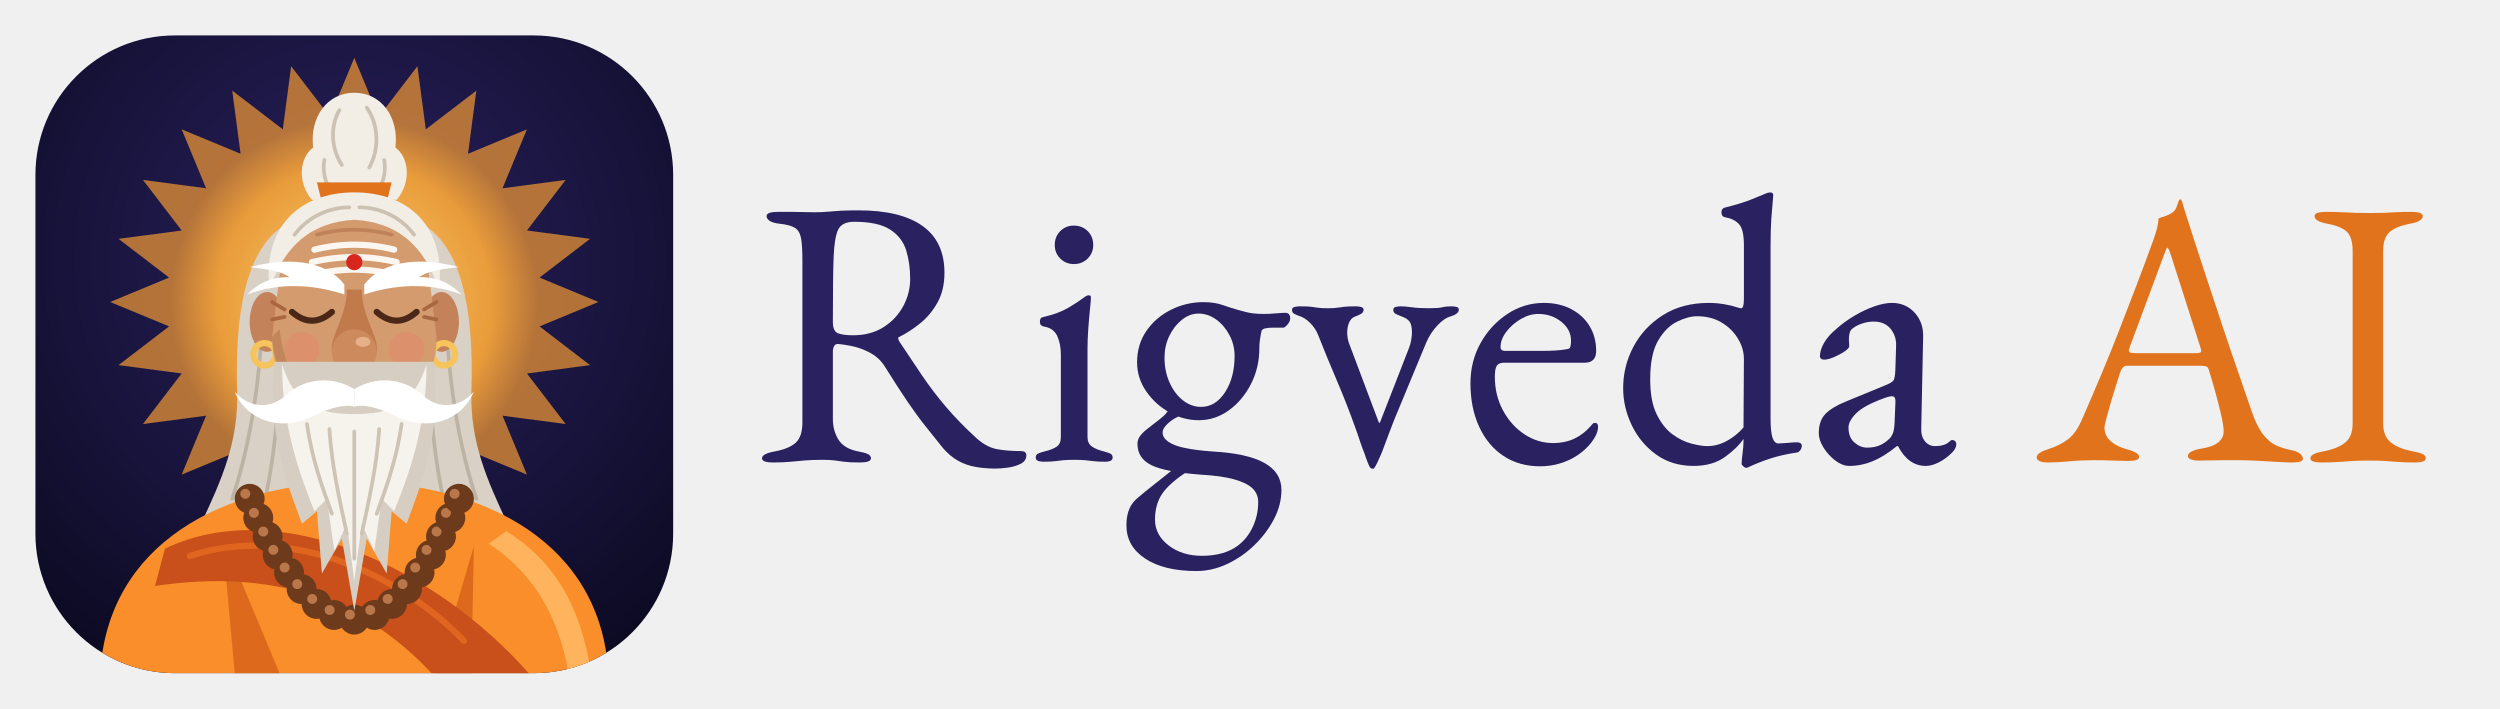
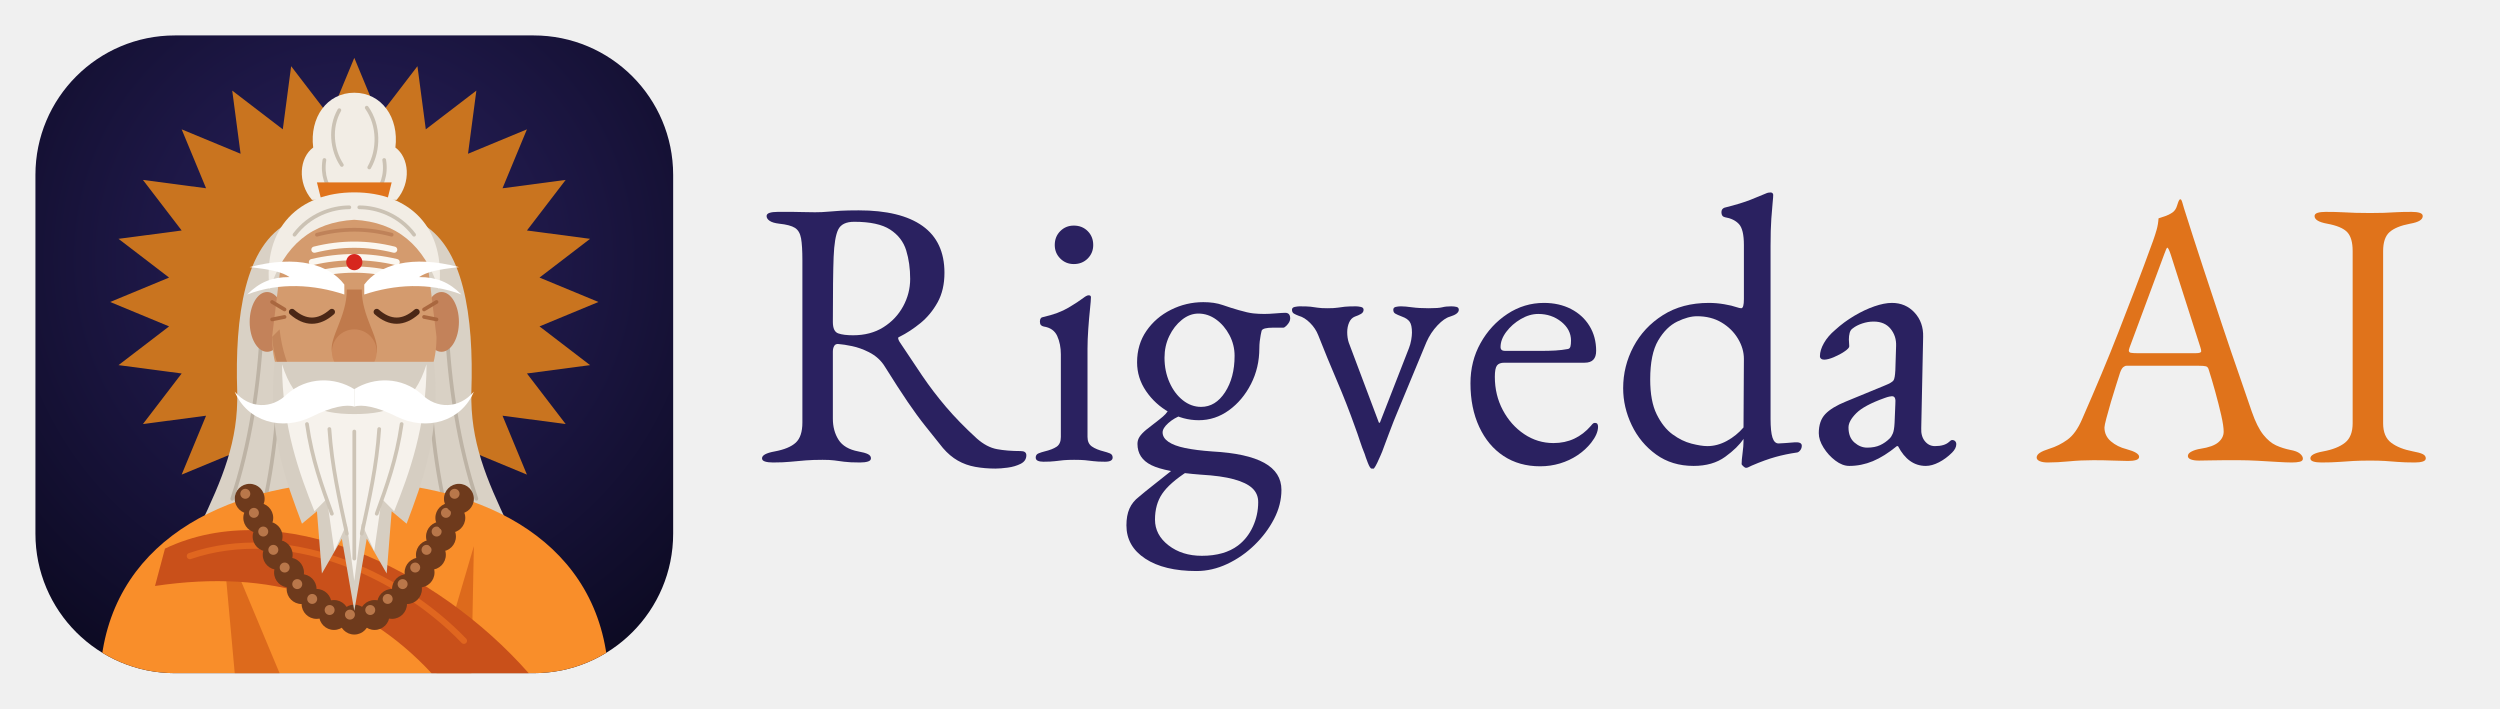
<svg xmlns="http://www.w3.org/2000/svg" viewBox="0 0 1129 320" role="img" aria-label="Rigveda AI">
  <g transform="translate(16 16) scale(0.5625)">
    <defs>
      <clipPath id="tile">
        <rect width="512" height="512" rx="112" />
      </clipPath>
      <radialGradient id="night" cx="50%" cy="35%" r="75%">
        <stop offset="0" stop-color="#2a2160" />
        <stop offset="1" stop-color="#0c0a22" />
      </radialGradient>
      <radialGradient id="glow" cx="50%" cy="50%" r="50%">
        <stop offset="0" stop-color="#ffd27a" />
        <stop offset=".75" stop-color="#f6a63a" stop-opacity=".8" />
        <stop offset="1" stop-color="#f6a63a" stop-opacity="0" />
      </radialGradient>
      <g id="sidehair">
        <path d="M204 150 C168 168 160 226 162 286 C163 326 150 356 132 394 L164 380 L166 412 L190 380 L198 404 L212 340 L214 220 Z" fill="#d9d1c5" />
        <path d="M182 230 C180 280 172 330 158 372 M196 250 C196 300 192 340 182 384" fill="none" stroke="#bdb3a5" stroke-width="3" stroke-linecap="round" />
      </g>
      <g id="brow">
        <path d="M248 200 C236 184 210 176 172 186 C190 188 198 190 204 194 C190 194 180 198 170 208 C196 198 224 200 248 208 Z" fill="#ffffff" />
      </g>
      <g id="moustache">
        <path d="M256 280 C240 270 218 270 202 284 C190 296 172 296 160 282 C170 306 198 314 222 302 C238 294 250 292 256 294 Z" fill="#ffffff" />
      </g>
      <g id="earring">
        <circle cx="184" cy="256" r="9" fill="none" stroke="#f6c45a" stroke-width="5" />
      </g>
    </defs>
    <g clip-path="url(#tile)">
      <rect width="512" height="512" fill="url(#night)" />
-       <polygon points="452.0,214.0 404.7,233.6 445.3,264.7 394.6,271.4 425.7,312.0 375.0,305.3 394.6,352.6 347.3,333.0 354.0,383.7 313.4,352.6 306.7,403.3 275.6,362.7 256.0,410.0 236.4,362.7 205.3,403.3 198.6,352.6 158.0,383.7 164.7,333.0 117.4,352.6 137.0,305.3 86.3,312.0 117.4,271.4 66.7,264.7 107.3,233.6 60.0,214.0 107.3,194.4 66.7,163.3 117.4,156.6 86.3,116.0 137.0,122.7 117.4,75.4 164.7,95.0 158.0,44.3 198.6,75.4 205.3,24.7 236.4,65.3 256.0,18.0 275.6,65.3 306.7,24.7 313.4,75.4 354.0,44.3 347.3,95.0 394.6,75.4 375.0,122.7 425.7,116.0 394.6,156.6 445.3,163.3 404.7,194.4" fill="#f39a33" opacity=".7" />
-       <circle cx="256" cy="214" r="148" fill="url(#glow)" />
+       <polygon points="452.0,214.0 404.7,233.6 445.3,264.7 394.6,271.4 425.7,312.0 375.0,305.3 394.6,352.6 347.3,333.0 354.0,383.7 313.4,352.6 306.7,403.3 275.6,362.7 256.0,410.0 236.4,362.7 205.3,403.3 198.6,352.6 158.0,383.7 164.7,333.0 117.4,352.6 137.0,305.3 86.3,312.0 117.4,271.4 66.7,264.7 107.3,233.6 60.0,214.0 107.3,194.4 66.7,163.3 117.4,156.6 86.3,116.0 137.0,122.7 117.4,75.4 164.7,95.0 158.0,44.3 198.6,75.4 205.3,24.7 236.4,65.3 256.0,18.0 275.6,65.3 306.7,24.7 313.4,75.4 354.0,44.3 347.3,95.0 394.6,75.4 375.0,122.7 425.7,116.0 394.6,156.6 445.3,163.3 404.7,194.4" fill="#c9741f" />
      <use href="#sidehair" />
      <use href="#sidehair" transform="translate(512 0) scale(-1 1)" />
      <path d="M52 512 C58 408 150 360 256 358 C362 360 454 408 460 512 Z" fill="#f98e2a" />
-       <path d="M378 398 C414 420 438 456 446 512 L428 512 C420 466 400 432 364 408 Z" fill="#ffb35c" />
      <path d="M150 402 L196 512 L160 512 Z M352 410 L322 512 L350 512 Z" fill="#dd6a1c" />
      <path d="M104 412 C196 368 322 428 396 512 L318 512 C262 452 190 428 96 442 Z" fill="#c9501a" />
      <path d="M124 418 C200 392 290 430 344 486" fill="none" stroke="#e0661f" stroke-width="5" stroke-linecap="round" />
      <rect x="228" y="290" width="56" height="84" rx="18" fill="#b8784e" />
      <circle cx="172.0" cy="372.0" r="12" fill="#6e3a1c" />
      <circle cx="168.5" cy="368.0" r="4" fill="#b9774a" />
      <circle cx="178.9" cy="387.3" r="12" fill="#6e3a1c" />
      <circle cx="175.4" cy="383.3" r="4" fill="#b9774a" />
      <circle cx="186.4" cy="402.3" r="12" fill="#6e3a1c" />
      <circle cx="182.9" cy="398.3" r="4" fill="#b9774a" />
      <circle cx="194.5" cy="417.0" r="12" fill="#6e3a1c" />
      <circle cx="191.0" cy="413.0" r="4" fill="#b9774a" />
      <circle cx="203.6" cy="431.2" r="12" fill="#6e3a1c" />
      <circle cx="200.1" cy="427.2" r="4" fill="#b9774a" />
      <circle cx="213.7" cy="444.5" r="12" fill="#6e3a1c" />
      <circle cx="210.2" cy="440.5" r="4" fill="#b9774a" />
      <circle cx="225.7" cy="456.4" r="12" fill="#6e3a1c" />
      <circle cx="222.2" cy="452.4" r="4" fill="#b9774a" />
      <circle cx="239.7" cy="465.3" r="12" fill="#6e3a1c" />
      <circle cx="236.2" cy="461.3" r="4" fill="#b9774a" />
      <circle cx="256.0" cy="469.0" r="12" fill="#6e3a1c" />
      <circle cx="252.5" cy="465.0" r="4" fill="#b9774a" />
      <circle cx="272.3" cy="465.3" r="12" fill="#6e3a1c" />
      <circle cx="268.8" cy="461.3" r="4" fill="#b9774a" />
      <circle cx="286.3" cy="456.4" r="12" fill="#6e3a1c" />
      <circle cx="282.8" cy="452.4" r="4" fill="#b9774a" />
      <circle cx="298.3" cy="444.5" r="12" fill="#6e3a1c" />
      <circle cx="294.8" cy="440.5" r="4" fill="#b9774a" />
      <circle cx="308.4" cy="431.2" r="12" fill="#6e3a1c" />
      <circle cx="304.9" cy="427.2" r="4" fill="#b9774a" />
      <circle cx="317.5" cy="417.0" r="12" fill="#6e3a1c" />
      <circle cx="314.0" cy="413.0" r="4" fill="#b9774a" />
      <circle cx="325.6" cy="402.3" r="12" fill="#6e3a1c" />
      <circle cx="322.1" cy="398.3" r="4" fill="#b9774a" />
      <circle cx="333.1" cy="387.3" r="12" fill="#6e3a1c" />
      <circle cx="329.6" cy="383.3" r="4" fill="#b9774a" />
      <circle cx="340.0" cy="372.0" r="12" fill="#6e3a1c" />
      <circle cx="336.5" cy="368.0" r="4" fill="#b9774a" />
      <ellipse cx="186" cy="230" rx="14" ry="24" fill="#c3825a" />
      <ellipse cx="326" cy="230" rx="14" ry="24" fill="#c3825a" />
-       <use href="#earring" />
-       <use href="#earring" transform="translate(512 0) scale(-1 1)" />
      <path d="M198 176 C198 140 222 128 256 128 C290 128 314 140 314 176 L322 242 C322 282 298 308 256 308 C214 308 190 282 190 242 Z" fill="#d49b6e" />
      <path d="M190 242 C192 274 212 300 240 306 C214 290 200 270 196 236 Z" fill="#c3855a" />
-       <circle cx="214" cy="252" r="14" fill="#e3876a" opacity=".55" />
-       <circle cx="298" cy="252" r="14" fill="#e3876a" opacity=".55" />
      <path d="M226 160 Q256 152 286 160" fill="none" stroke="#bf8259" stroke-width="3" stroke-linecap="round" />
      <path d="M224 172 Q256 164 288 172 M222 182 Q256 174 290 182 M224 192 Q256 184 288 192" fill="none" stroke="#fbf7f0" stroke-width="5" stroke-linecap="round" />
      <circle cx="256" cy="182" r="6.5" fill="#d7261e" />
      <path d="M206 222 Q222 236 238 222 M274 222 Q290 236 306 222" fill="none" stroke="#4a2716" stroke-width="5" stroke-linecap="round" />
      <path d="M200 220 L190 214 M200 226 L190 228 M312 220 L322 214 M312 226 L322 228" fill="none" stroke="#a9673f" stroke-width="3" stroke-linecap="round" />
      <path d="M250 204 C250 226 236 242 238 254 C242 268 270 268 274 254 C276 242 262 226 262 204 Z" fill="#c07a4c" />
      <circle cx="256" cy="254" r="18" fill="#cd8a5c" />
-       <ellipse cx="263" cy="246" rx="6" ry="4" fill="#e6b088" />
      <path d="M256 46 C234 46 220 66 223 90 C212 98 210 118 222 132 L290 132 C302 118 300 98 289 90 C292 66 278 46 256 46 Z" fill="#f2ede5" />
      <path d="M244 60 C236 74 238 92 246 104 M266 58 C276 72 276 92 268 106 M232 100 C230 112 234 122 240 128 M280 100 C282 112 278 122 272 128" fill="none" stroke="#cbc2b4" stroke-width="3" stroke-linecap="round" />
      <path d="M226 118 H286 L282 134 H230 Z" fill="#e0731b" />
      <path d="M188 204 C182 154 212 126 256 126 C300 126 330 154 324 204 C312 168 290 150 256 148 C222 150 200 168 188 204 Z" fill="#f2ede5" />
      <path d="M208 160 C220 144 238 138 252 138 M304 160 C292 144 274 138 260 138" fill="none" stroke="#cbc2b4" stroke-width="3" stroke-linecap="round" />
      <use href="#brow" />
      <use href="#brow" transform="translate(512 0) scale(-1 1)" />
      <path d="M192 262 C186 320 202 360 214 392 L226 382 L230 432 L246 404 L256 462 L266 404 L282 432 L286 382 L298 392 C310 360 326 320 320 262 Z" fill="#d6cec2" />
      <path d="M198 264 C198 314 212 352 224 382 L234 372 L240 414 L250 392 L256 438 L262 392 L272 414 L278 372 L288 382 C300 352 314 314 314 264 C304 296 286 304 256 304 C226 304 208 296 198 264 Z" fill="#f6f2ec" />
      <path d="M218 312 C222 340 230 362 238 384 M236 316 C238 346 244 372 250 400 M256 318 L256 420 M276 316 C274 346 268 372 262 400 M294 312 C290 340 282 362 274 384" fill="none" stroke="#cdc4b6" stroke-width="3" stroke-linecap="round" />
      <g transform="translate(0 4)">
        <use href="#moustache" />
        <use href="#moustache" transform="translate(512 0) scale(-1 1)" />
      </g>
    </g>
  </g>
  <g fill="#2a2160">
    <path transform="translate(340.0 208) scale(0.172 -0.172)" d="M637 -21Q609 -21 584.0 -16.5Q559 -12 538.0 0.0Q517 12 499 33Q475 63 453.0 90.5Q431 118 406.5 154.0Q382 190 347 246Q332 271 304 285Q282 296 260.5 300.5Q239 305 225 306Q217 307 213.5 301.0Q210 295 210 286V110Q210 78 225.0 54.5Q240 31 277 24Q294 21 302.0 17.0Q310 13 310 6Q310 0 302.0 -2.5Q294 -5 281 -5Q254 -5 239.5 -3.0Q225 -1 213.5 0.5Q202 2 183 2Q158 2 138.5 0.5Q119 -1 99.5 -3.0Q80 -5 53 -5Q40 -5 32.0 -2.5Q24 0 24 6Q24 18 57 24Q95 31 112.5 47.0Q130 63 130 100V526Q130 564 126.5 583.5Q123 603 110.5 611.0Q98 619 69 622Q52 624 44.0 629.5Q36 635 36 642Q36 648 44.0 650.5Q52 653 65 653Q92 653 105.5 653.0Q119 653 131.0 652.5Q143 652 163 652Q182 652 197.0 653.5Q212 655 230.5 656.0Q249 657 278 657Q388 657 445.5 616.0Q503 575 503 493Q503 448 485.0 415.5Q467 383 440.0 361.0Q413 339 385 325Q381 324 381.5 320.5Q382 317 385 312Q416 265 444.5 223.0Q473 181 507.0 141.0Q541 101 588 58Q614 35 641.0 30.0Q668 25 703 25Q718 25 718 14Q718 -1 703.0 -8.5Q688 -16 669.0 -18.5Q650 -21 637 -21ZM263 329Q309 329 342.5 350.0Q376 371 394.5 405.0Q413 439 413 477Q413 518 402.5 552.0Q392 586 360.5 606.5Q329 627 266 627Q234 627 224.0 606.5Q214 586 212 534Q211 509 210.5 466.5Q210 424 210 364Q210 339 224.0 334.0Q238 329 263 329Z" />
    <path transform="translate(463.6 208) scale(0.172 -0.172)" d="M44 -3Q35 -3 29.5 -0.5Q24 2 24 8Q24 16 31.5 19.0Q39 22 47 24Q68 29 79.0 36.5Q90 44 90 62V279Q90 306 80.5 327.0Q71 348 45 352Q40 353 37.5 356.0Q35 359 35 365Q35 376 44 377Q84 386 110.0 401.5Q136 417 149 427Q158 434 163 434Q169 434 169 429Q169 421 166.5 397.5Q164 374 162.0 345.5Q160 317 160 294V62Q160 45 171.5 37.0Q183 29 203 24Q211 22 218.5 19.0Q226 16 226 8Q226 -3 206 -3Q187 -3 175.5 -1.5Q164 0 153.5 1.0Q143 2 125 2Q108 2 97.0 1.0Q86 0 75.0 -1.5Q64 -3 44 -3ZM124 516Q103 516 88.5 530.5Q74 545 74 566Q74 588 88.5 602.5Q103 617 124 617Q146 617 160.5 602.5Q175 588 175 566Q175 545 160.5 530.5Q146 516 124 516Z" />
    <path transform="translate(506.8 208) scale(0.172 -0.172)" d="M195 -290Q110 -290 60.5 -257.5Q11 -225 11 -170Q11 -144 19.0 -126.0Q27 -108 44 -95Q58 -83 81.5 -64.5Q105 -46 130 -26L172 -28Q124 -59 105.0 -87.0Q86 -115 86 -155Q86 -195 121.5 -222.5Q157 -250 209 -250Q268 -250 304 -223Q329 -204 343.0 -173.5Q357 -143 357 -109Q357 -87 341.5 -72.5Q326 -58 293.0 -49.0Q260 -40 207 -37Q113 -30 76.5 -12.0Q40 6 40 44Q40 54 45.5 62.5Q51 71 63 81Q86 99 97.0 107.5Q108 116 113.5 122.0Q119 128 124 137L158 120Q136 112 121.0 98.5Q106 85 106 74Q106 60 121.0 49.5Q136 39 165.0 33.0Q194 27 236 24Q328 19 373.0 -6.0Q418 -31 418 -77Q418 -116 398.5 -153.5Q379 -191 347.0 -222.0Q315 -253 275.5 -271.5Q236 -290 195 -290ZM207 141Q245 141 270.0 179.5Q295 218 295 275Q295 304 281.5 329.5Q268 355 246.5 370.5Q225 386 200 386Q177 386 156.5 369.5Q136 353 123.5 327.0Q111 301 111 270Q111 235 124.0 205.5Q137 176 159.0 158.5Q181 141 207 141ZM201 106Q160 106 123.0 127.0Q86 148 62.5 182.5Q39 217 39 258Q39 305 63.5 340.5Q88 376 128.0 396.0Q168 416 213 416Q242 416 263.5 408.5Q285 401 306 395Q330 388 344.0 386.5Q358 385 373 385Q385 385 403.0 386.5Q421 388 428 388Q441 388 441 373Q441 364 431 354Q426 349 423 349H396Q369 349 366 341Q365 337 363.5 329.5Q362 322 361.0 313.0Q360 304 360 295Q360 244 338.0 201.0Q316 158 280.0 132.0Q244 106 201 106Z" />
    <path transform="translate(582.6 208) scale(0.172 -0.172)" d="M214 -21Q210 -21 204.0 -5.5Q198 10 196 17Q189 34 183.0 52.5Q177 71 171 87Q149 149 123.5 208.5Q98 268 74 329Q67 347 52.5 361.5Q38 376 23 380Q15 383 10.0 386.0Q5 389 5 396Q5 402 12.5 403.5Q20 405 25 405Q45 405 54.0 404.0Q63 403 72.0 401.5Q81 400 98 400Q116 400 125.0 401.5Q134 403 144.0 404.0Q154 405 173 405Q178 405 185.5 403.5Q193 402 193 396Q193 389 186.0 385.0Q179 381 170 378Q160 374 155.0 362.5Q150 351 150 337Q150 330 151.0 323.0Q152 316 154 310L233 100Q234 99 234.5 99.0Q235 99 236 100L312 295Q316 305 318.0 316.5Q320 328 320 336Q320 356 314.0 364.5Q308 373 294 378Q281 383 276.0 386.0Q271 389 271 396Q271 402 277.5 403.5Q284 405 291 405Q302 405 320.0 402.5Q338 400 364 400Q390 400 399.5 402.5Q409 405 423 405Q431 405 437.0 403.5Q443 402 443 396Q443 385 420 378Q405 374 387.0 355.0Q369 336 358 311L280 123Q278 119 272.0 103.5Q266 88 259.0 69.5Q252 51 247.0 37.5Q242 24 242 24Q242 24 238.0 14.5Q234 5 229.0 -5.5Q224 -16 220 -21Z" />
    <path transform="translate(658.9 208) scale(0.172 -0.172)" d="M213 -15Q158 -15 117.0 12.0Q76 39 53.0 88.5Q30 138 30 203Q30 261 56.5 308.5Q83 356 127.0 385.0Q171 414 223 414Q263 414 294.0 398.0Q325 382 342.5 353.5Q360 325 360 288Q360 257 330 257H119Q105 257 99.5 249.5Q94 242 94 220Q94 172 115.0 132.5Q136 93 171.0 69.5Q206 46 248 46Q278 46 302.5 57.5Q327 69 346 91Q350 96 352.0 97.5Q354 99 357 99Q365 99 365 89Q365 70 347 47Q332 28 311.0 14.0Q290 0 265.0 -7.5Q240 -15 213 -15ZM121 288H212Q236 288 253.0 289.0Q270 290 286 293Q291 294 292.5 299.5Q294 305 294 315Q294 344 268.5 364.5Q243 385 208 385Q185 385 162.0 371.5Q139 358 124.0 338.0Q109 318 109 298Q109 288 121 288Z" />
    <path transform="translate(727.0 208) scale(0.172 -0.172)" d="M357 -19Q355 -19 350.5 -15.0Q346 -11 346 -9Q346 1 348.5 19.5Q351 38 351 51V57Q336 34 303.0 10.0Q270 -14 220 -14Q163 -14 121.5 16.0Q80 46 57.5 93.0Q35 140 35 190Q35 248 62.0 299.0Q89 350 139.5 382.0Q190 414 260 414Q280 414 300.5 410.5Q321 407 332 403Q341 400 345 400Q352 400 352 424V566Q352 607 339.0 621.0Q326 635 302 639Q293 641 293 652Q293 661 301 664Q345 675 370.0 685.0Q395 695 409 701Q413 703 416.5 703.5Q420 704 422 704Q428 704 429 698Q429 692 427.5 677.5Q426 663 424.0 635.0Q422 607 422 562V110Q422 76 427.0 60.5Q432 45 443 45Q448 45 460.5 46.0Q473 47 486 48Q504 49 504 39Q504 32 499.5 26.5Q495 21 490 21Q462 17 435.0 9.5Q408 2 373 -13Q365 -17 362.5 -18.0Q360 -19 357 -19ZM256 38Q282 38 307.0 51.5Q332 65 351 87L352 267Q352 294 336.5 320.0Q321 346 293.5 362.5Q266 379 229 379Q206 379 177.0 365.0Q148 351 127.0 315.5Q106 280 106 213Q106 156 123.0 121.5Q140 87 164.5 69.0Q189 51 214.5 44.5Q240 38 256 38Z" />
    <path transform="translate(815.0 208) scale(0.172 -0.172)" d="M117 -14Q99 -14 80.5 0.0Q62 14 49.5 34.0Q37 54 37 72Q37 104 54.0 122.0Q71 140 108 155L210 197Q230 205 233.5 211.0Q237 217 238 237L240 301Q241 327 225.5 346.0Q210 365 181 365Q166 365 151.0 360.0Q136 355 126 347Q120 343 118.0 335.0Q116 327 116 318Q116 314 116.5 309.0Q117 304 117 300Q117 295 104.5 286.5Q92 278 76.5 271.5Q61 265 51 265Q46 265 43.0 267.5Q40 270 40 274Q40 290 50.5 308.5Q61 327 80 343Q103 364 130.0 380.0Q157 396 183.0 405.0Q209 414 229 414Q265 414 288.5 388.5Q312 363 311 325L306 85Q305 64 315.5 51.0Q326 38 342 38Q367 38 379 49Q384 54 387 54Q392 54 395.0 51.0Q398 48 398 43Q398 32 387 21Q371 5 352.5 -4.5Q334 -14 318 -14Q272 -14 245 38H242Q209 11 179.0 -1.5Q149 -14 117 -14ZM164 34Q184 34 198.0 40.5Q212 47 223 58Q228 63 231.5 71.5Q235 80 236 99L238 148Q239 159 237.0 164.0Q235 169 229 169Q227 169 222.0 168.0Q217 167 209 164Q156 145 135.5 124.5Q115 104 115 87Q115 61 130.5 47.5Q146 34 164 34Z" />
  </g>
  <g fill="#e0731b">
    <path transform="translate(920.1 208) scale(0.172 -0.172)" d="M27 -5Q14 -5 6.0 -1.5Q-2 2 -2 8Q-2 15 6.5 20.5Q15 26 31 31Q57 39 79.0 55.0Q101 71 117 108Q145 172 168.5 228.0Q192 284 213.0 338.0Q234 392 256.5 450.5Q279 509 304 578Q309 592 313.0 606.0Q317 620 318 636Q327 639 336.0 642.0Q345 645 354 651Q363 657 366.5 669.0Q370 681 373 685Q374 686 375.5 686.0Q377 686 378 684Q380 680 381.5 674.0Q383 668 385 662Q409 586 435.0 507.0Q461 428 485.5 354.5Q510 281 530.5 222.5Q551 164 563 128Q577 88 593.0 68.0Q609 48 626.5 40.0Q644 32 664 28Q681 25 689.0 18.5Q697 12 697 5Q697 -1 689.0 -3.0Q681 -5 668 -5Q654 -5 630.0 -3.5Q606 -2 579.0 -0.5Q552 1 529 1Q510 1 490.0 1.0Q470 1 453.0 0.5Q436 0 424 0Q411 0 403.0 3.0Q395 6 395 12Q395 19 405.0 24.0Q415 29 428 31Q461 36 475.0 48.0Q489 60 489 76Q489 91 482.5 119.5Q476 148 467.0 180.5Q458 213 450 238Q448 246 442.5 247.5Q437 249 423 249H234Q230 249 225.5 245.5Q221 242 217 231Q214 221 207.0 199.5Q200 178 193.0 154.0Q186 130 181.0 111.0Q176 92 176 87Q176 65 193.0 50.5Q210 36 234 30Q267 21 267 10Q267 4 259.0 1.5Q251 -1 238 -1Q225 -1 200.0 0.0Q175 1 147 1Q114 1 83.0 -2.0Q52 -5 27 -5ZM261 282H416Q430 282 430 287Q430 289 429.5 291.5Q429 294 428 297L350 541Q344 559 341 559Q339 559 333 542L242 297Q240 291 240 289Q240 284 245.5 283.0Q251 282 261 282Z" />
    <path transform="translate(1040.1 208) scale(0.172 -0.172)" d="M48 -5Q35 -5 27.0 -2.5Q19 0 19 6Q19 18 52 24Q90 31 110.0 47.0Q130 63 130 98V550Q130 585 115.5 600.0Q101 615 63 622Q30 628 30 642Q30 648 38.0 650.5Q46 653 59 653Q86 653 103.5 652.0Q121 651 137.0 650.5Q153 650 176 650Q198 650 212.0 650.5Q226 651 242.0 652.0Q258 653 285 653Q298 653 306.0 650.5Q314 648 314 642Q314 635 306.0 630.0Q298 625 281 622Q244 615 227.0 600.0Q210 585 210 550V98Q210 63 231.0 47.0Q252 31 289 24Q306 21 314.0 17.0Q322 13 322 6Q322 0 314.0 -2.5Q306 -5 293 -5Q266 -5 248.5 -3.5Q231 -2 215.0 -1.0Q199 0 176 0Q151 0 132.5 -1.0Q114 -2 94.5 -3.5Q75 -5 48 -5Z" />
  </g>
</svg>
